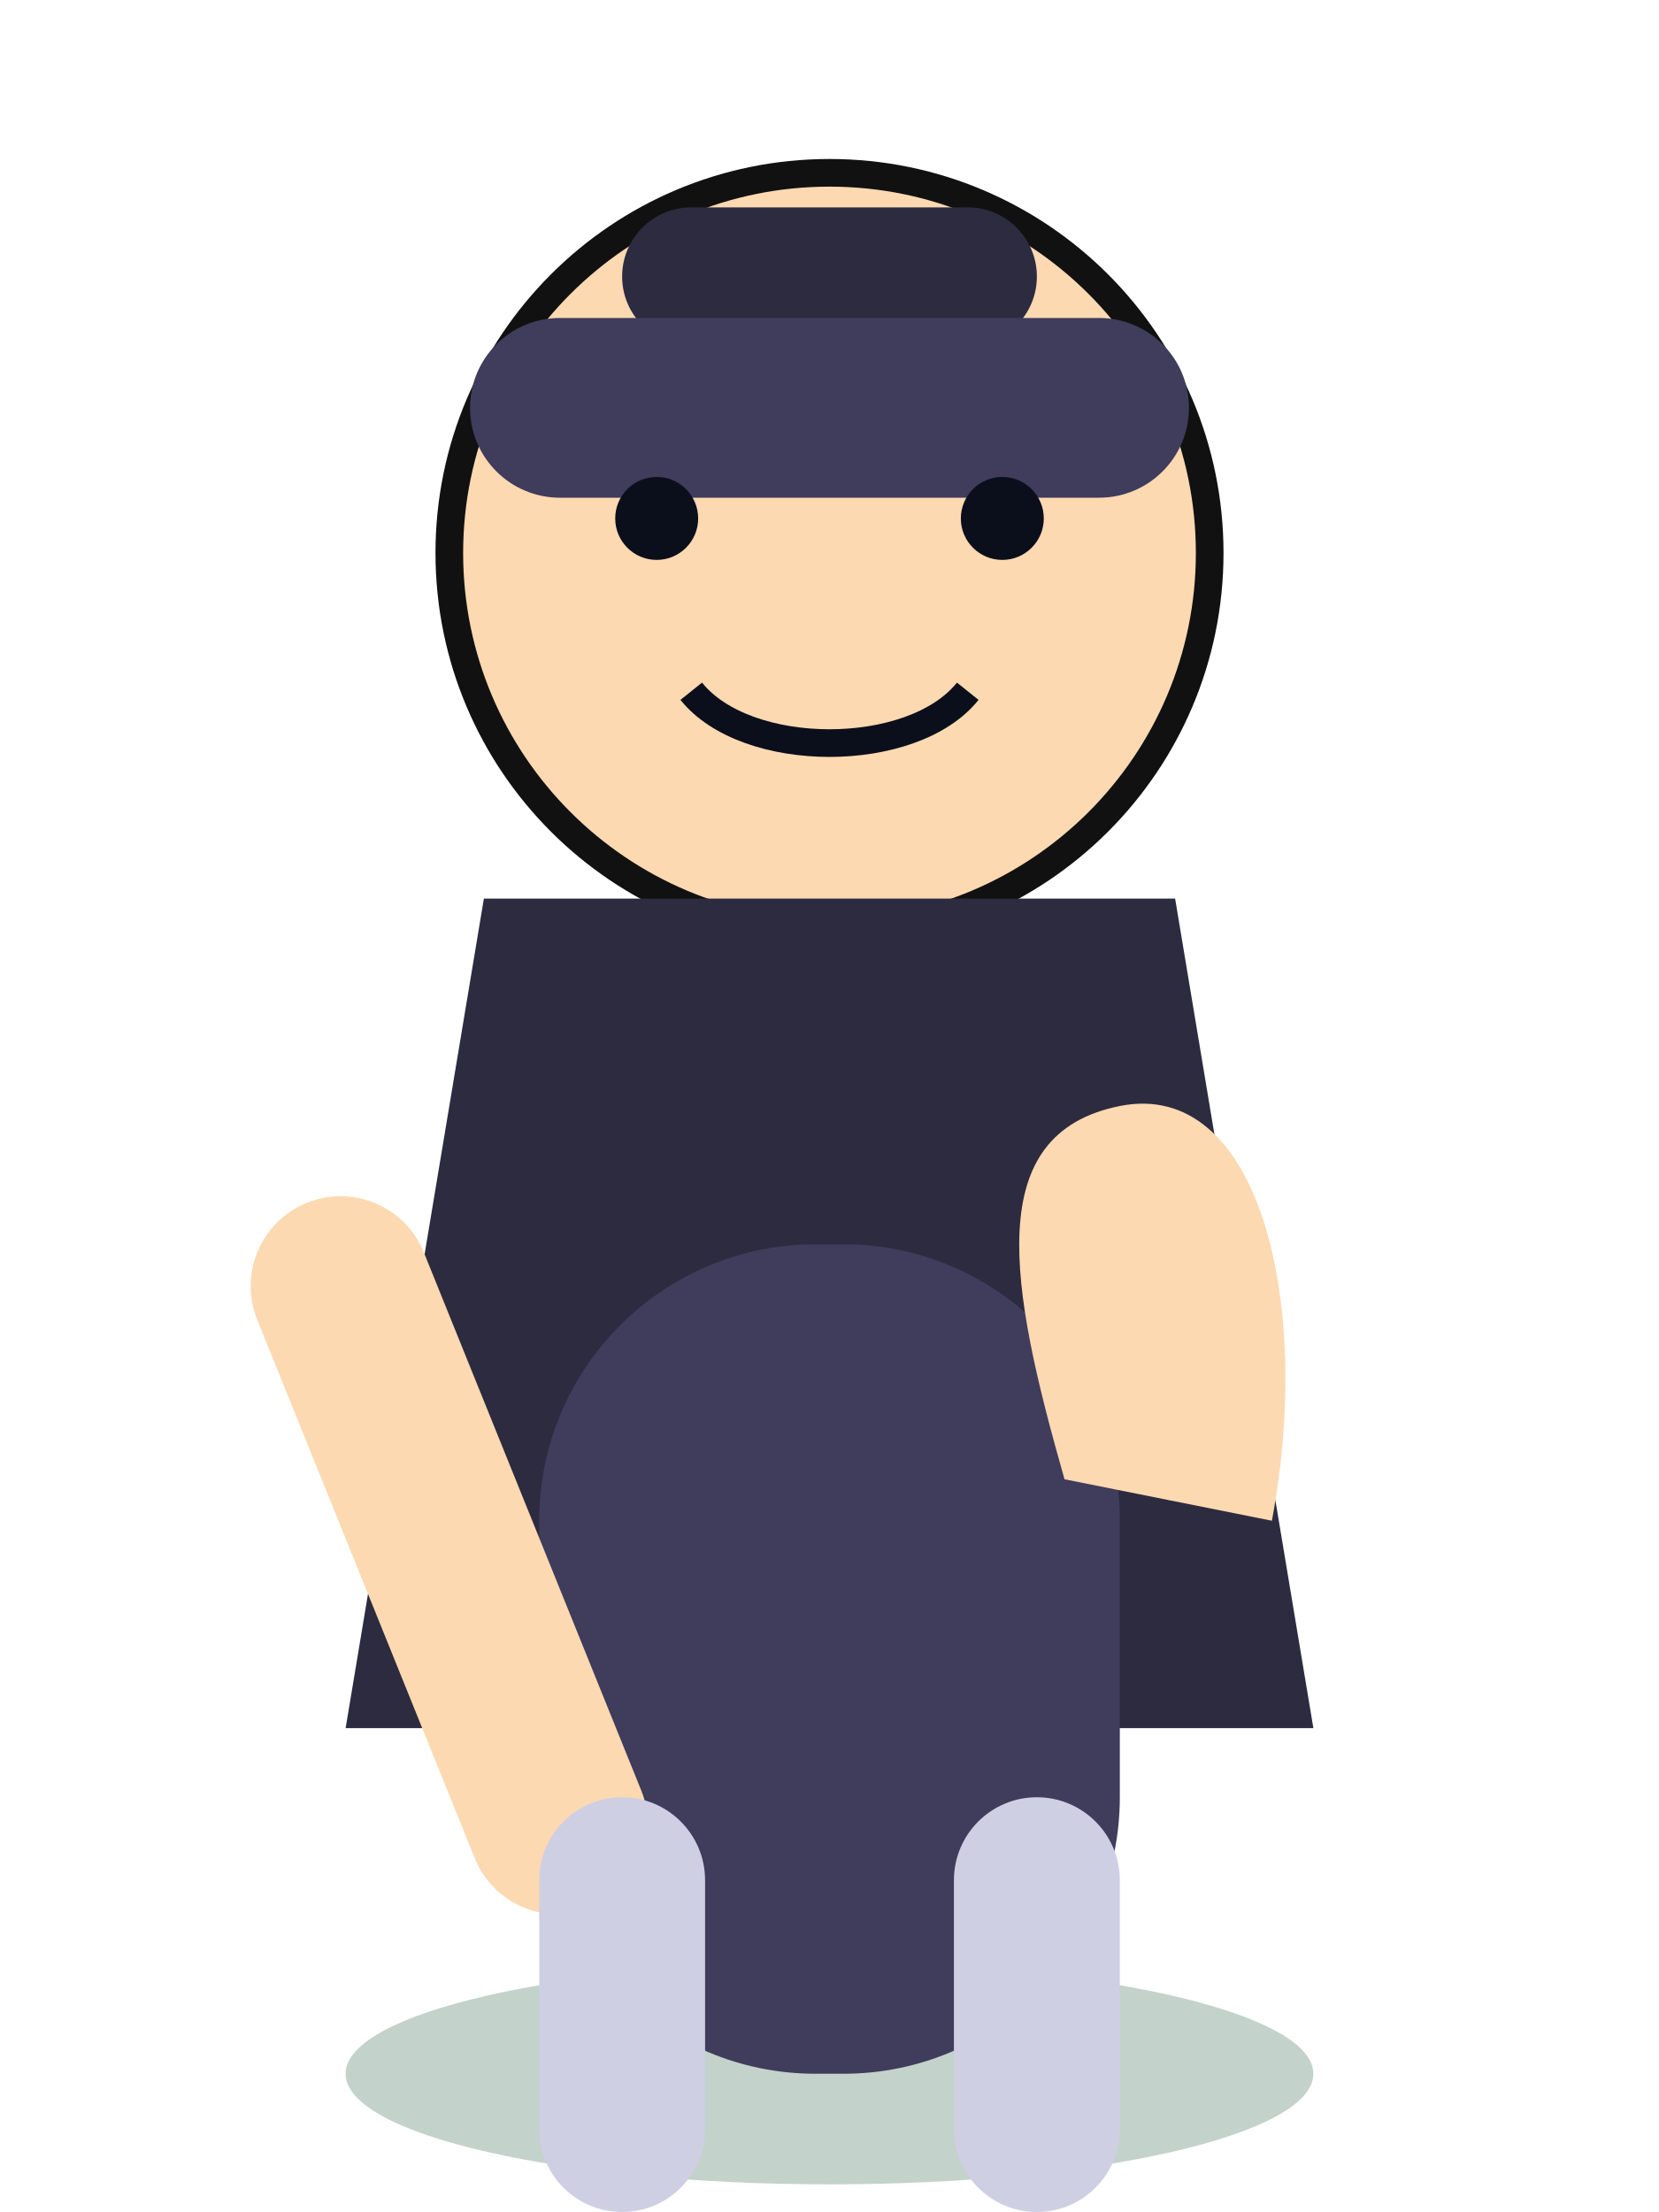
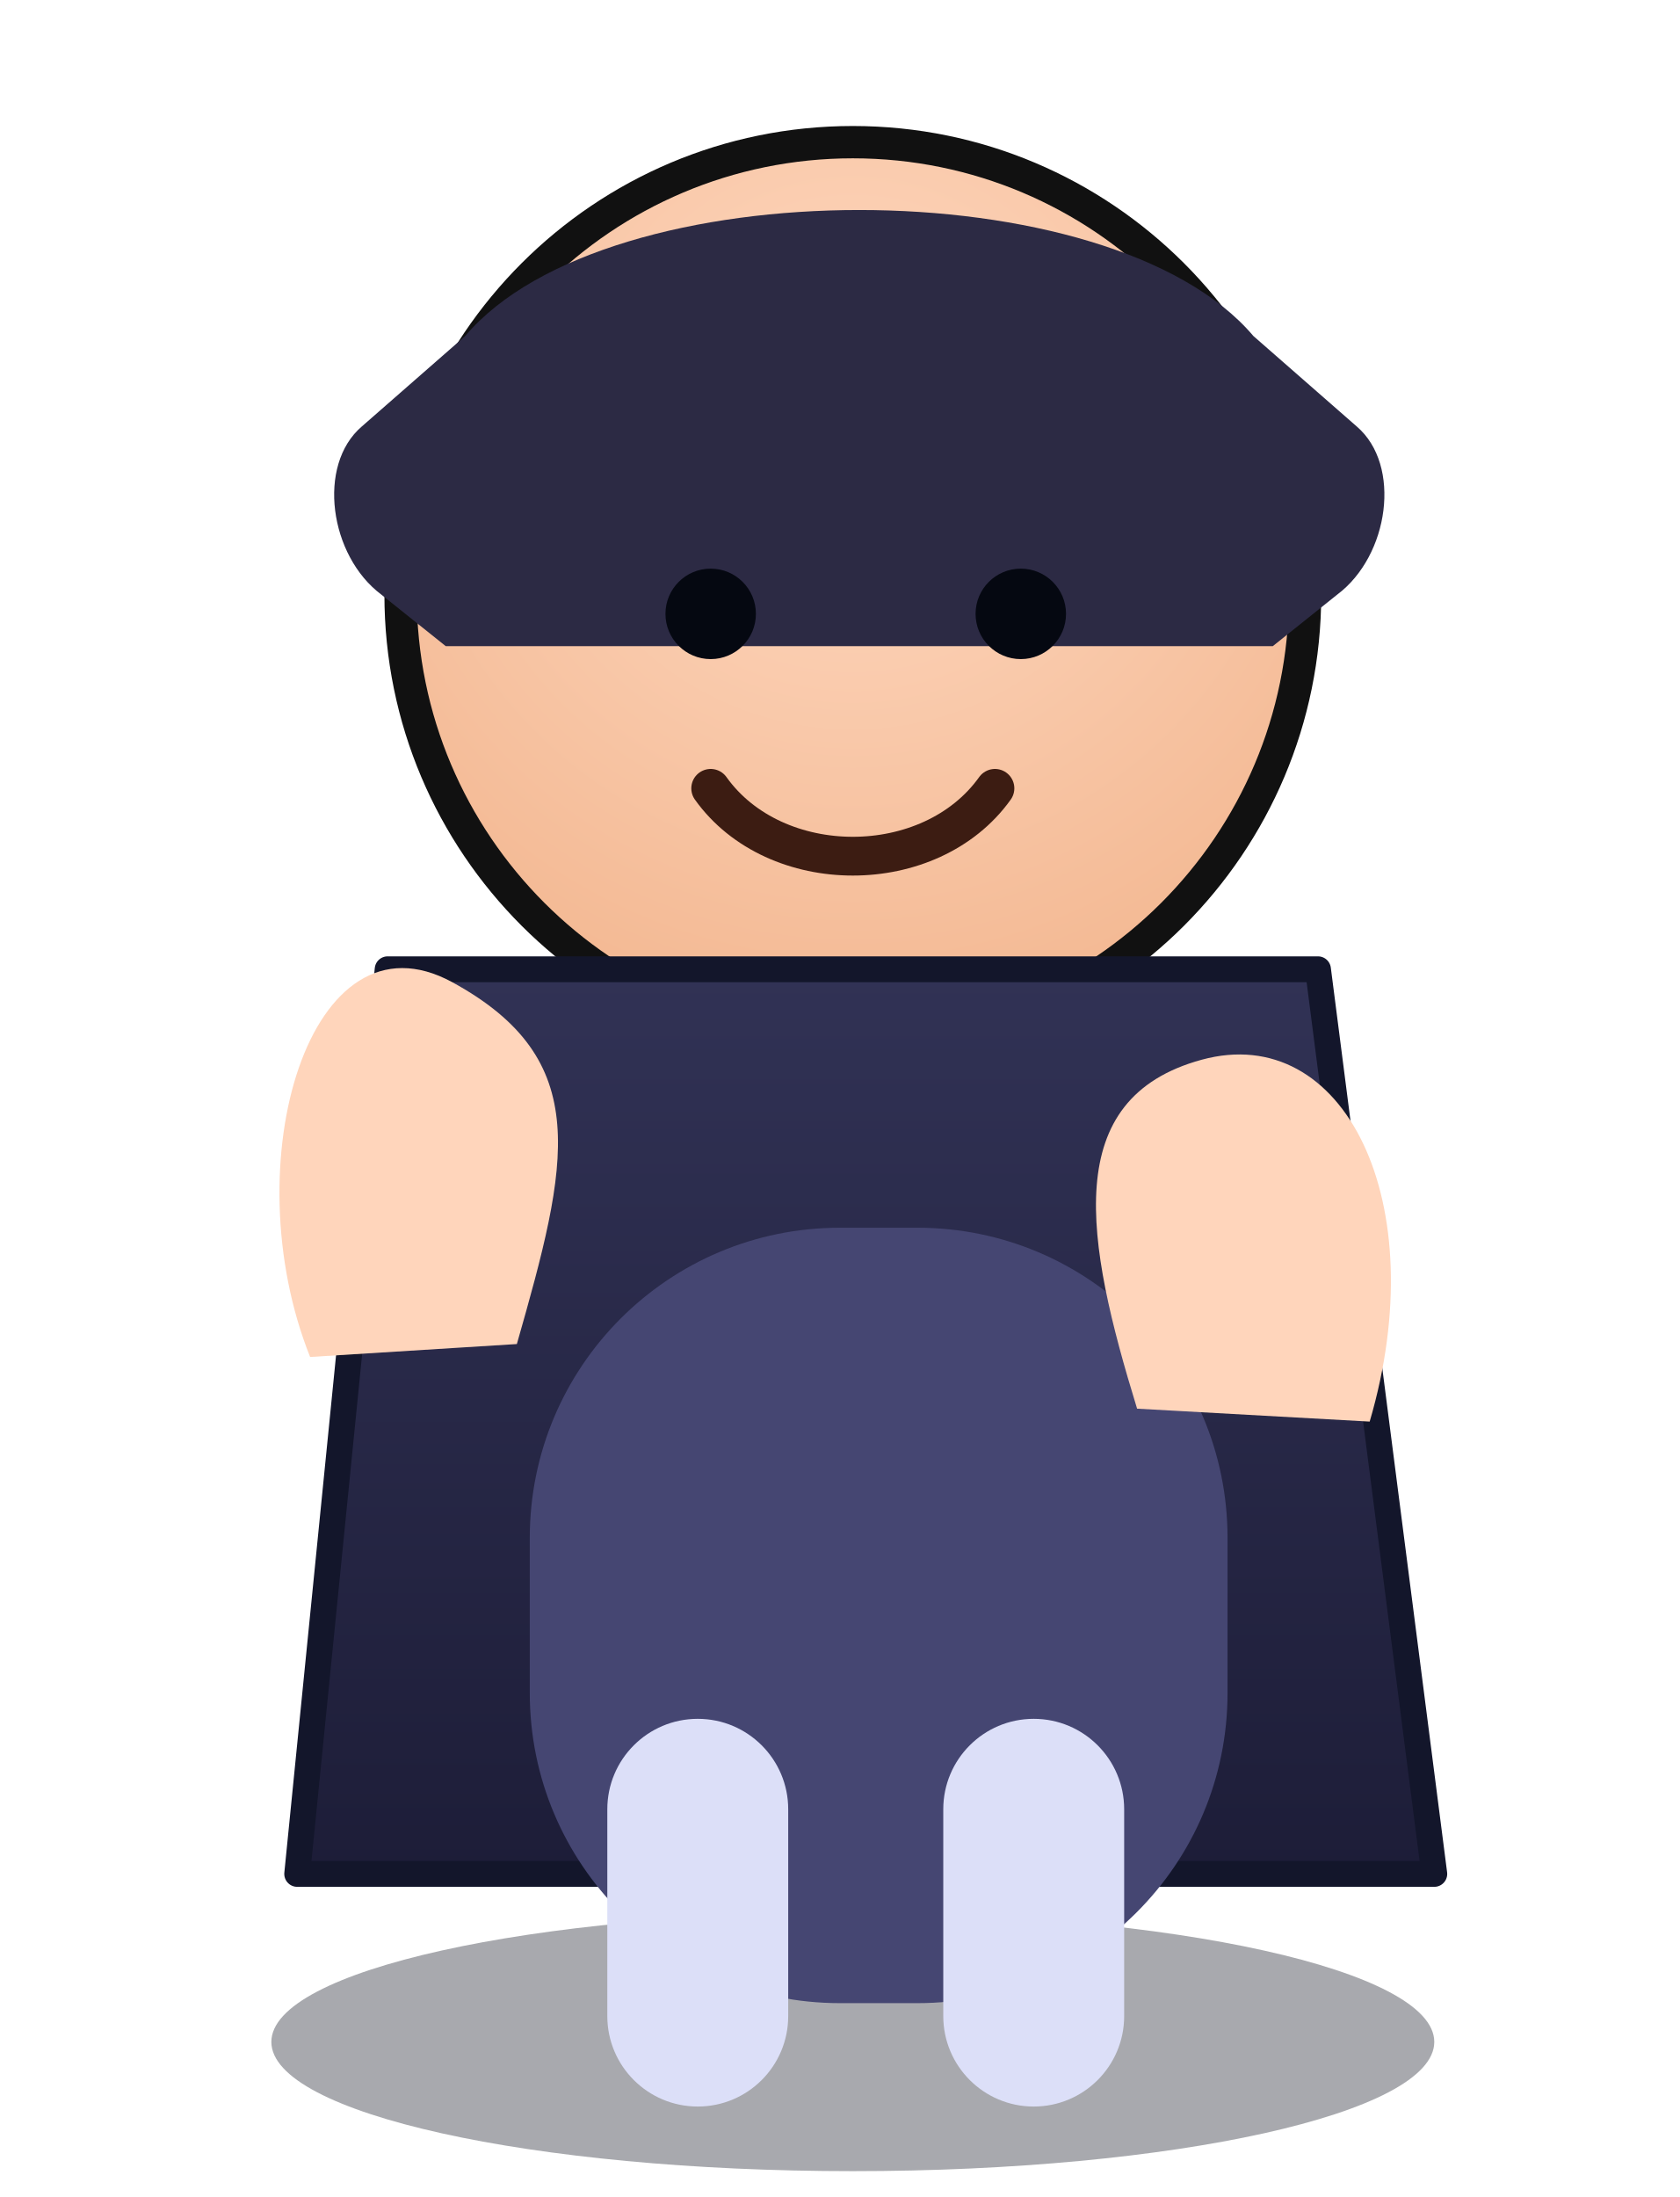
- <svg xmlns="http://www.w3.org/2000/svg" width="240" height="320" viewBox="0 0 240 320">
-   <rect width="240" height="320" fill="none" />
-   <g>
-     <ellipse cx="120" cy="300" rx="70" ry="16" fill="#0f4d31" opacity="0.25" />
-     <circle cx="120" cy="80" r="55" fill="#fcd9b1" stroke="#111" stroke-width="4" />
-     <path d="M70 130h100l20 120H50z" fill="#2c2b3f" />
-     <rect x="90" y="30" width="60" height="20" rx="10" fill="#2c2b3f" />
-     <rect x="68" y="46" width="104" height="26" rx="13" fill="#3f3c5c" />
-     <circle cx="95" cy="75" r="6" fill="#0b0f1c" />
-     <circle cx="145" cy="75" r="6" fill="#0b0f1c" />
-     <path d="M100 100c8 10 32 10 40 0" stroke="#0b0f1c" stroke-width="4" fill="none" />
-     <rect x="78" y="180" width="84" height="120" rx="40" fill="#3f3c5c" />
-     <rect x="52" y="170" width="26" height="110" rx="13" fill="#fcd9b1" transform="rotate(-22 65 225)" />
-     <path d="M184 220c6-32-2-64-22-60s-16 26-8 54" fill="#fcd9b1" />
-     <rect x="78" y="260" width="24" height="60" rx="12" fill="#cfcfe4" />
-     <rect x="138" y="260" width="24" height="60" rx="12" fill="#cfcfe4" />
-   </g>
+ <svg xmlns="http://www.w3.org/2000/svg" width="260" height="340" viewBox="0 0 260 340">
+   <defs>
+     <linearGradient id="shadow-coat-w" x1="0%" y1="0%" x2="0%" y2="100%">
+       <stop offset="0%" stop-color="#313255" />
+       <stop offset="100%" stop-color="#1d1d38" />
+     </linearGradient>
+     <radialGradient id="shadow-skin-w" cx="50%" cy="30%" r="70%">
+       <stop offset="0%" stop-color="#ffd9c1" />
+       <stop offset="100%" stop-color="#f3b892" />
+     </radialGradient>
+   </defs>
+   <rect width="260" height="340" fill="none" />
+   <ellipse cx="132" cy="316" rx="90" ry="20" fill="#050a16" opacity="0.35" />
+   <circle cx="132" cy="92" r="70" fill="url(#shadow-skin-w)" stroke="#111" stroke-width="5" />
+   <path d="M72 52c22-26 100-26 122 0l16 14c7 6 5 20-3 26l-10 8H69l-10-8c-8-6-10-20-3-26z" fill="#2c2a44" />
+   <circle cx="110" cy="95" r="7" fill="#050811" />
+   <circle cx="158" cy="95" r="7" fill="#050811" />
+   <path d="M110 122c10 14 34 14 44 0" stroke="#3c1c12" stroke-width="6" fill="none" stroke-linecap="round" />
+   <path d="M60 150h144l18 140H46z" fill="url(#shadow-coat-w)" stroke="#13162b" stroke-width="4" stroke-linejoin="round" />
+   <rect x="82" y="190" width="108" height="120" rx="48" fill="#454672" />
+   <path d="M48 210c-12-30 0-70 22-58s18 28 10 56" fill="#ffd5bb" />
+   <path d="M212 220c10-34-4-62-26-56s-18 28-10 54" fill="#ffd5bb" />
+   <rect x="94" y="266" width="28" height="60" rx="14" fill="#dcdff8" />
+   <rect x="146" y="266" width="28" height="60" rx="14" fill="#dcdff8" />
</svg>
